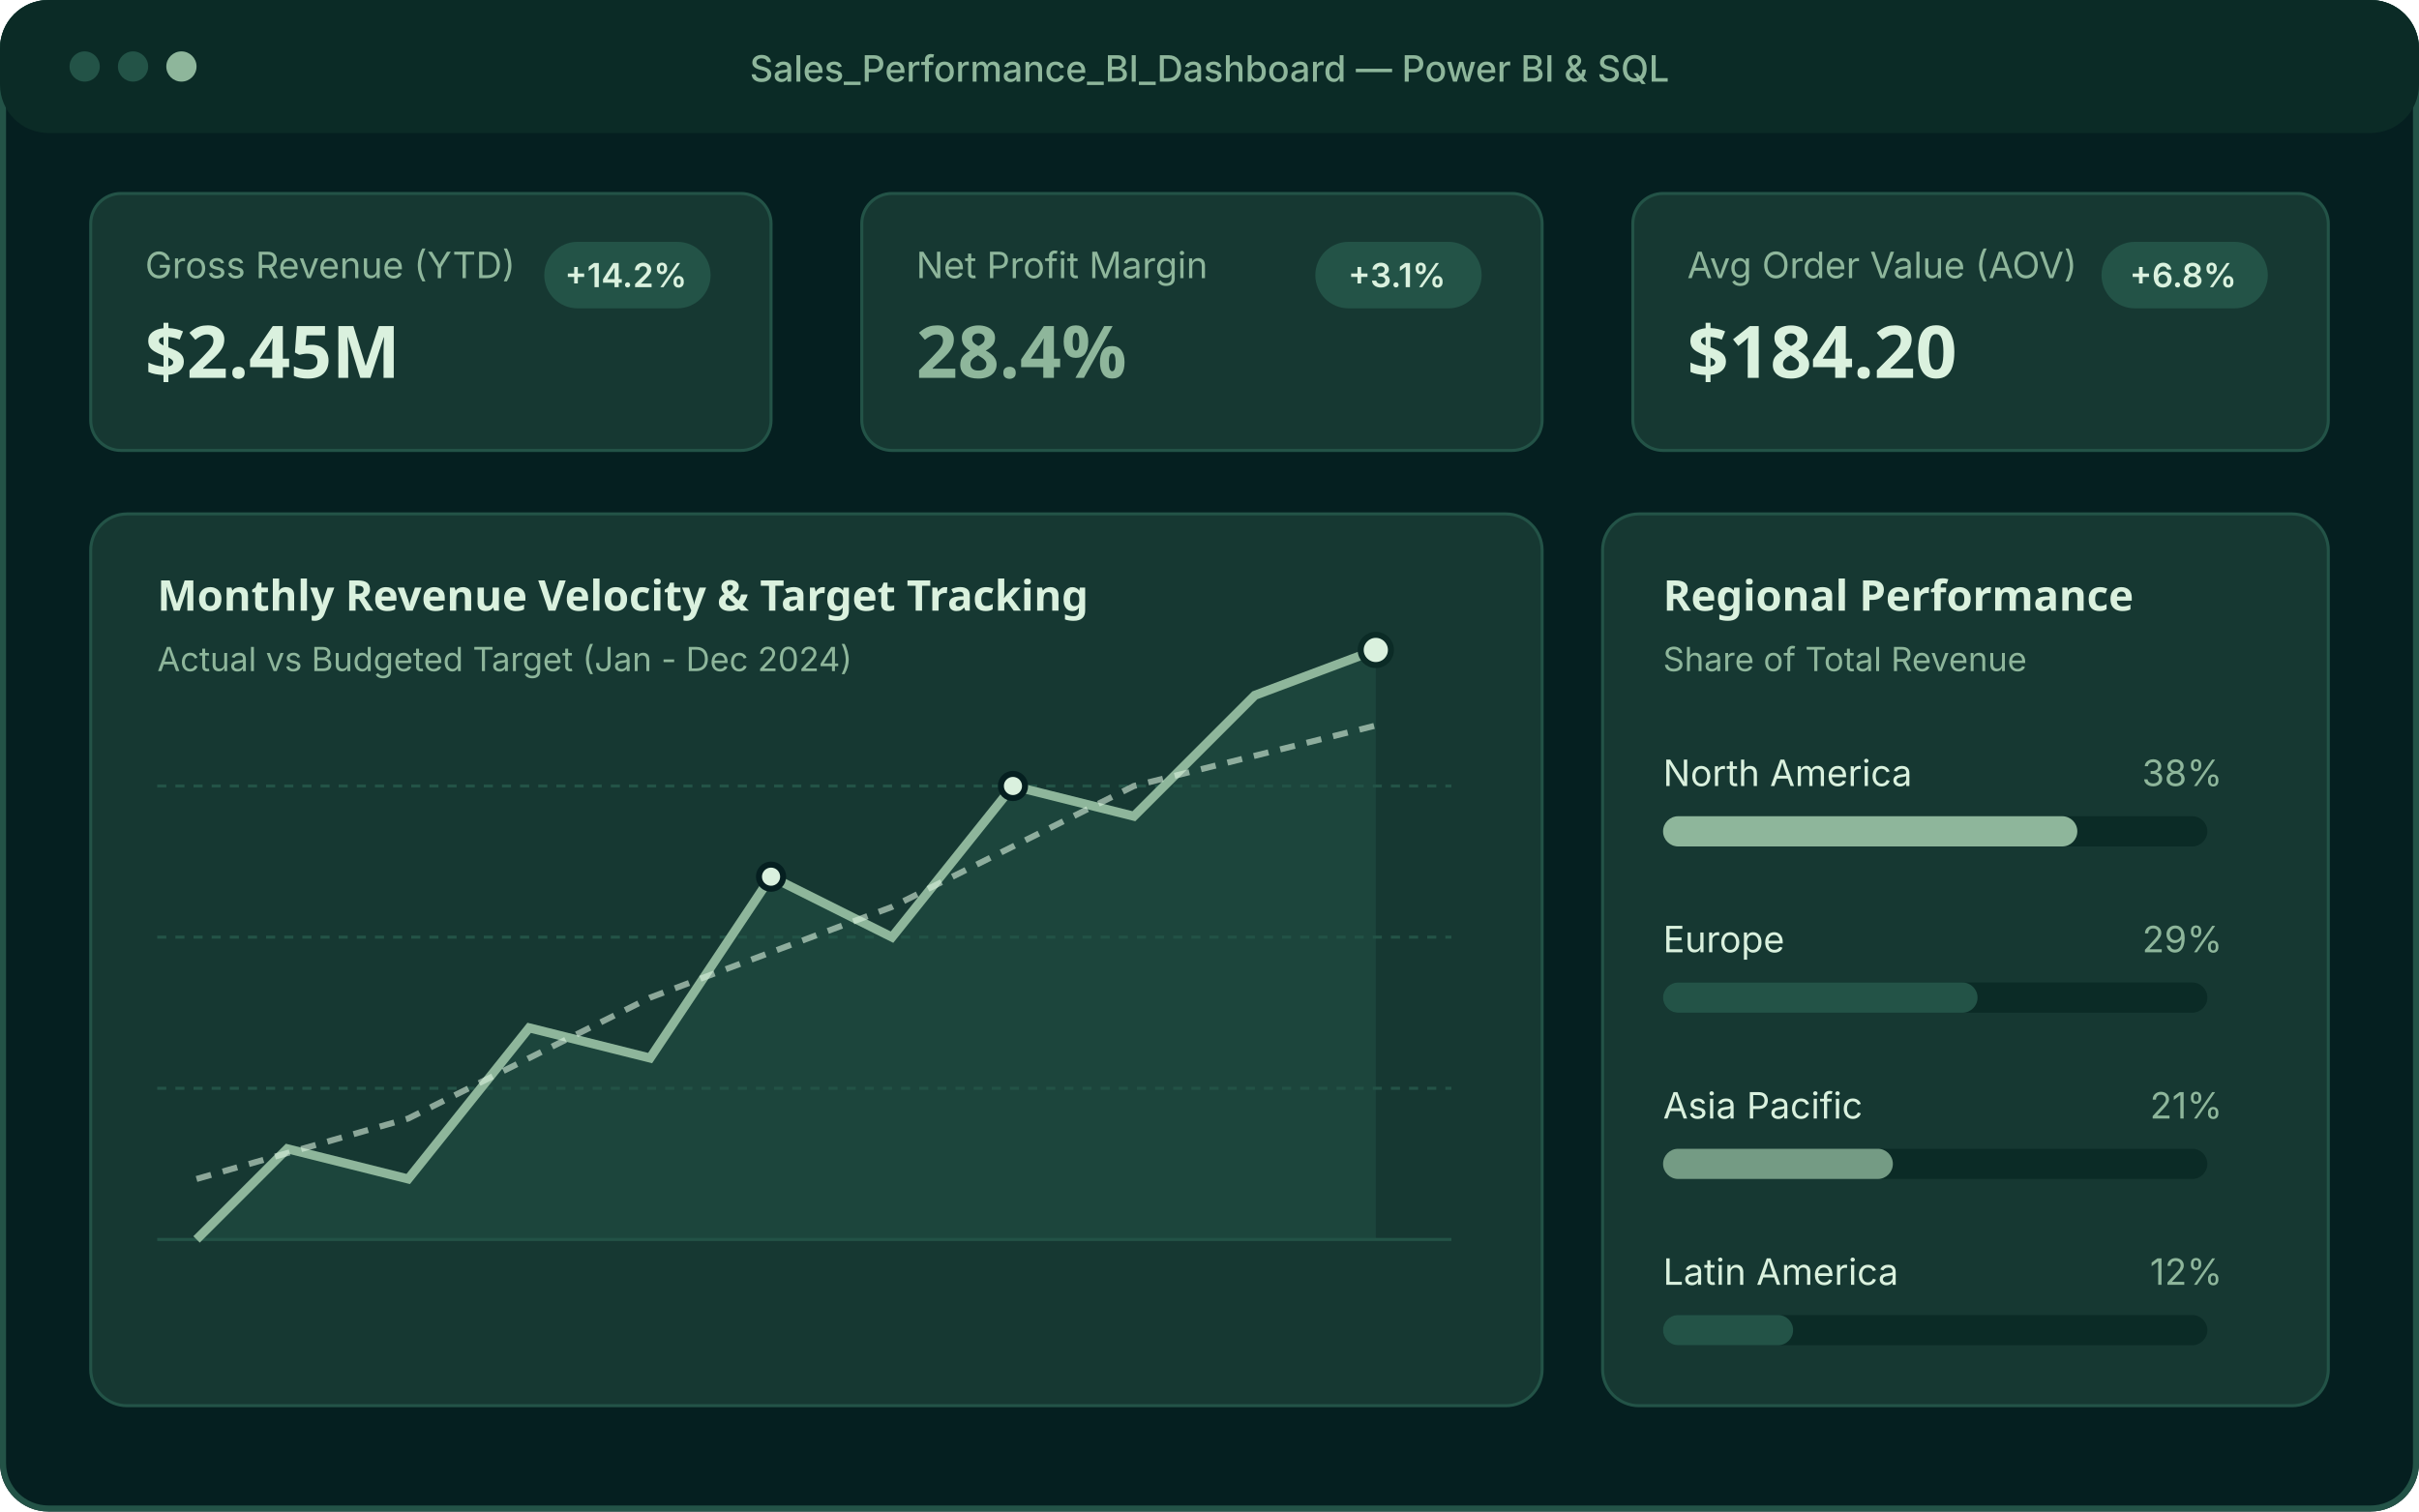
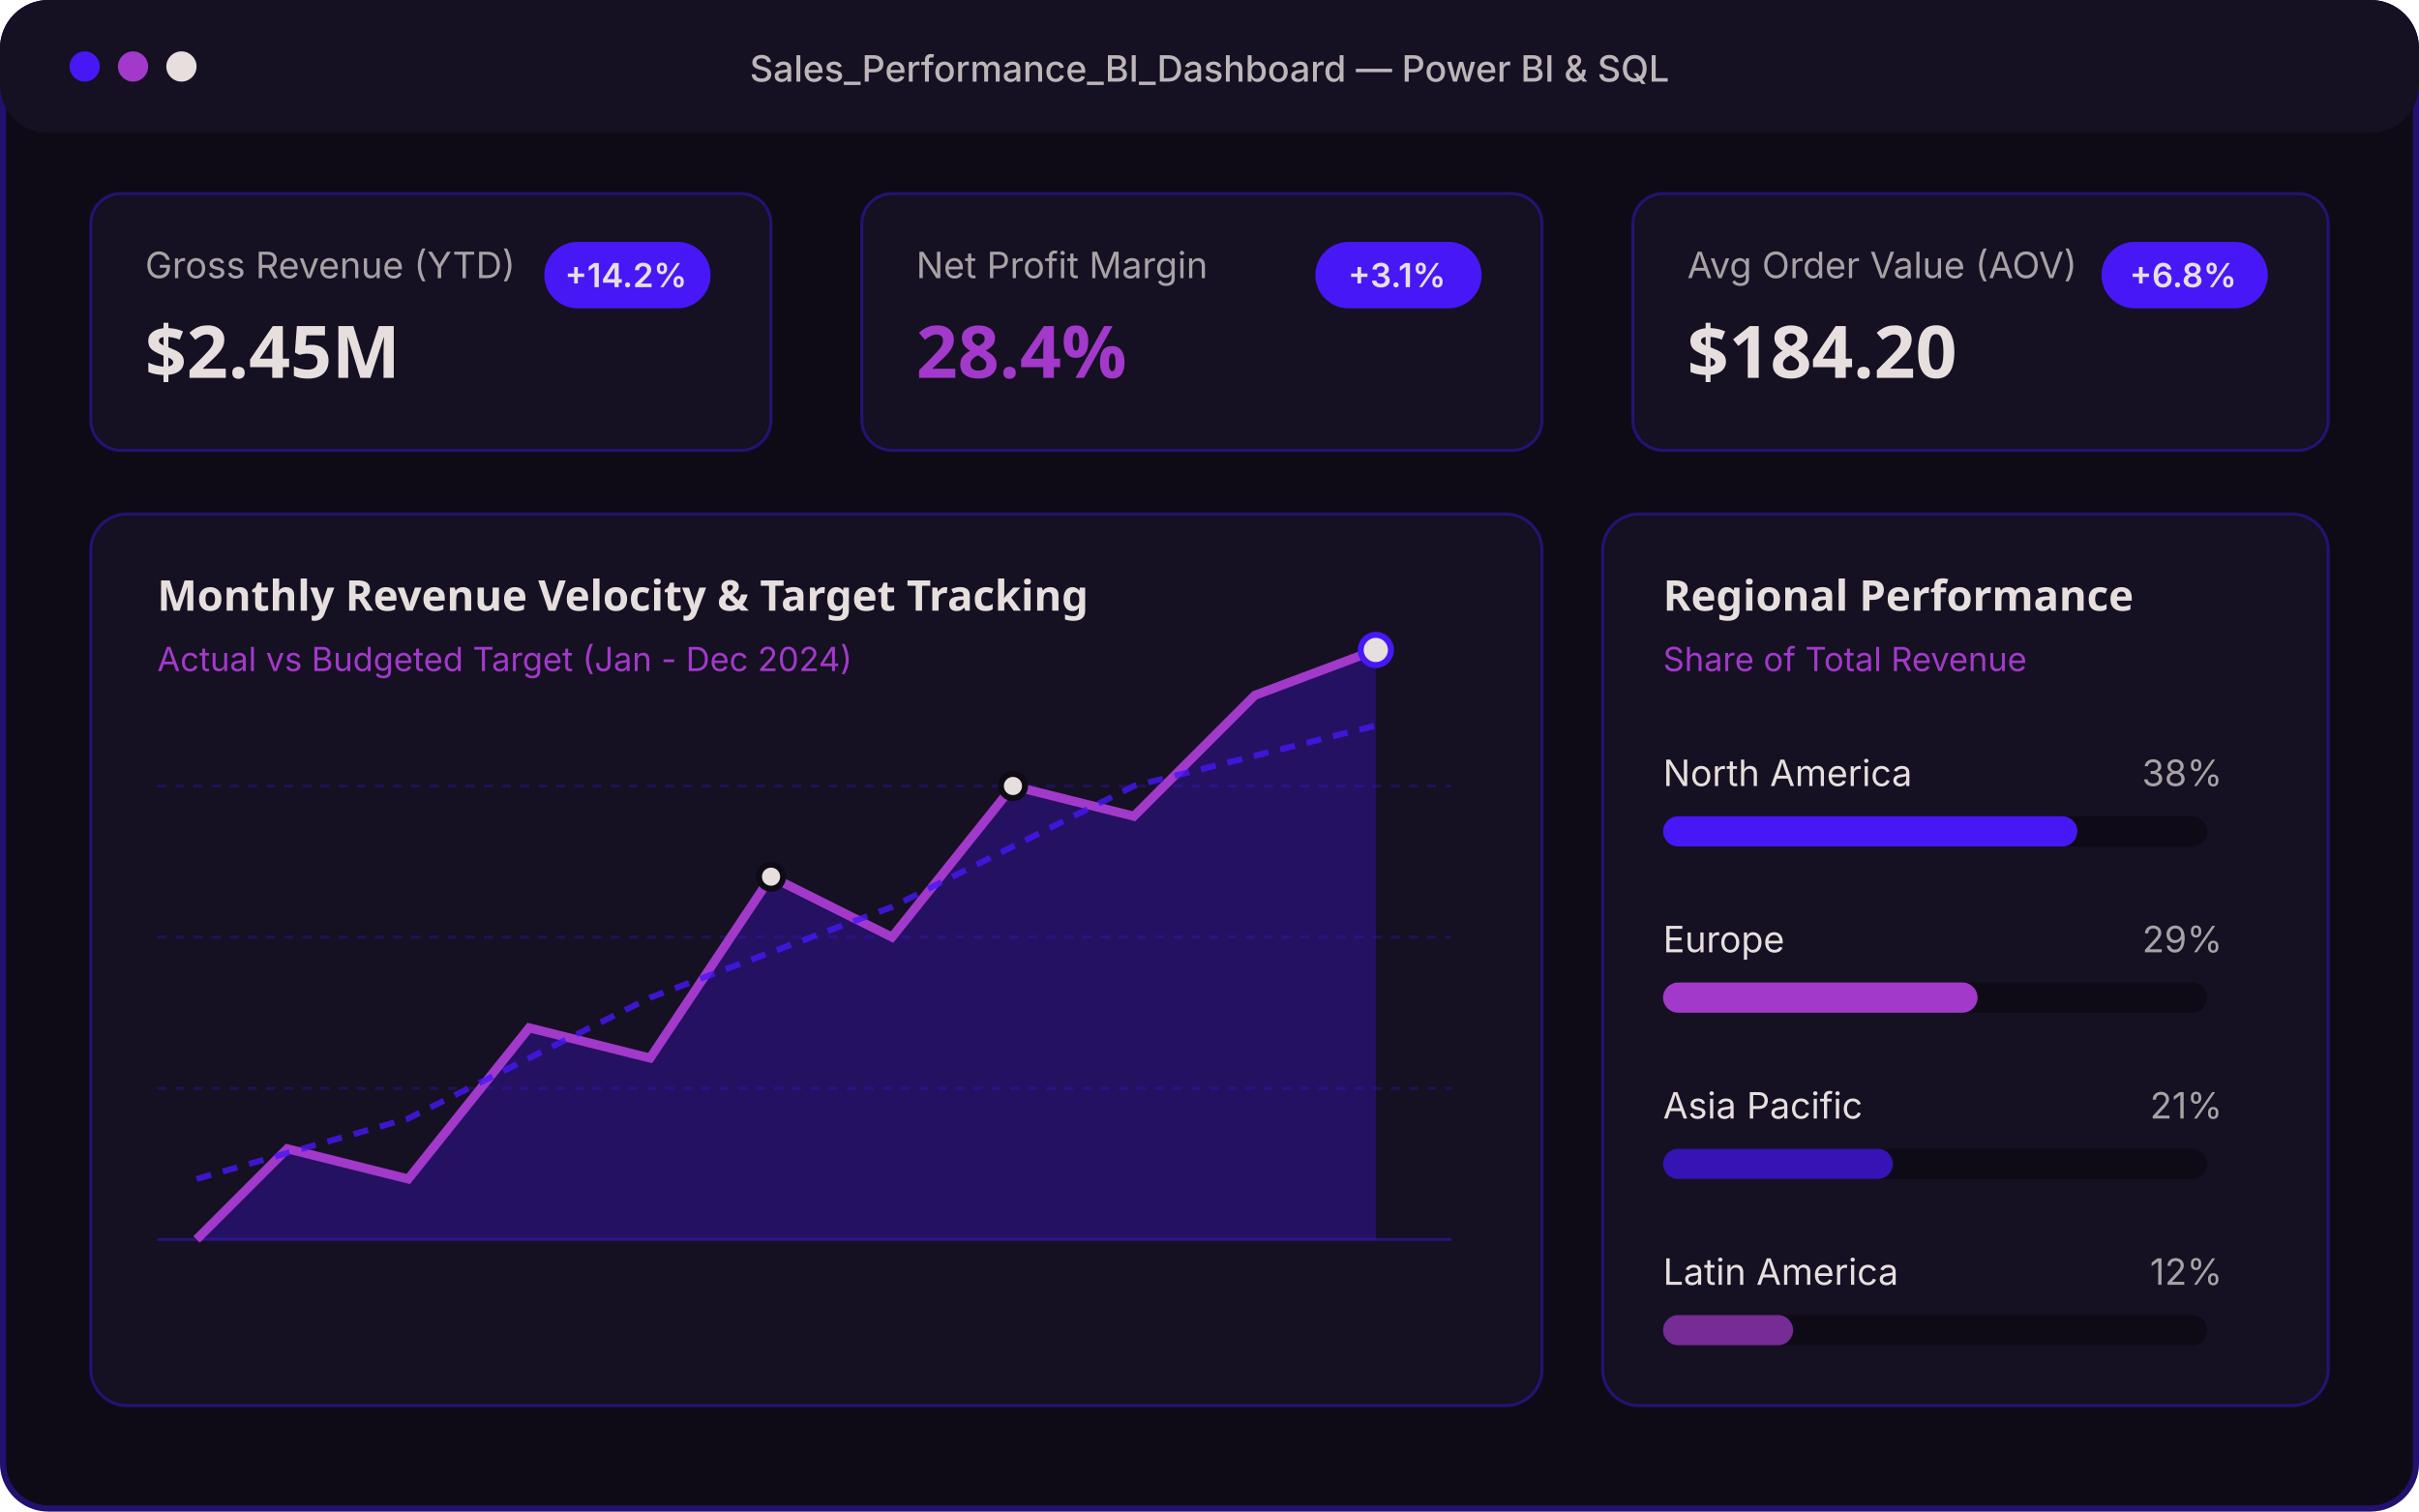
<svg xmlns="http://www.w3.org/2000/svg" viewBox="0 0 800 500" width="800" height="500">
-   <rect width="800" height="500" rx="16" fill="#051F20" />
-   <rect x="1" y="1" width="798" height="498" rx="15" fill="none" stroke="#235347" stroke-width="2" />
-   <rect x="0" y="0" width="800" height="44" rx="16" fill="#0B2B26" />
-   <circle cx="28" cy="22" r="5" fill="#235347" />
-   <circle cx="44" cy="22" r="5" fill="#235347" />
-   <circle cx="60" cy="22" r="5" fill="#8EB69B" />
-   <text x="400" y="27" font-family="'Inter', sans-serif" font-size="12" fill="#8EB69B" text-anchor="middle" font-weight="500">Sales_Performance_BI_Dashboard — Power BI &amp; SQL</text>
-   <rect x="30" y="64" width="225" height="85" rx="10" fill="#163832" stroke="#235347" stroke-width="1" />
-   <text x="48" y="92" font-family="'Inter', sans-serif" font-size="12" fill="#8EB69B">Gross Revenue (YTD)</text>
-   <text x="48" y="125" font-family="'Sora', sans-serif" font-size="24" fill="#DAF1DE" font-weight="700">$2.45M</text>
-   <rect x="180" y="80" width="55" height="22" rx="11" fill="#235347" />
-   <text x="207" y="95" font-family="'Inter', sans-serif" font-size="11" fill="#DAF1DE" text-anchor="middle" font-weight="600">+14.2%</text>
-   <rect x="285" y="64" width="225" height="85" rx="10" fill="#163832" stroke="#235347" stroke-width="1" />
-   <text x="303" y="92" font-family="'Inter', sans-serif" font-size="12" fill="#8EB69B">Net Profit Margin</text>
-   <text x="303" y="125" font-family="'Sora', sans-serif" font-size="24" fill="#8EB69B" font-weight="700">28.4%</text>
-   <rect x="435" y="80" width="55" height="22" rx="11" fill="#235347" />
-   <text x="462" y="95" font-family="'Inter', sans-serif" font-size="11" fill="#DAF1DE" text-anchor="middle" font-weight="600">+3.1%</text>
-   <rect x="540" y="64" width="230" height="85" rx="10" fill="#163832" stroke="#235347" stroke-width="1" />
-   <text x="558" y="92" font-family="'Inter', sans-serif" font-size="12" fill="#8EB69B">Avg Order Value (AOV)</text>
-   <text x="558" y="125" font-family="'Sora', sans-serif" font-size="24" fill="#DAF1DE" font-weight="700">$184.20</text>
-   <rect x="695" y="80" width="55" height="22" rx="11" fill="#235347" />
-   <text x="722" y="95" font-family="'Inter', sans-serif" font-size="11" fill="#DAF1DE" text-anchor="middle" font-weight="600">+6.8%</text>
-   <rect x="30" y="170" width="480" height="295" rx="12" fill="#163832" stroke="#235347" stroke-width="1" />
-   <text x="52" y="202" font-family="'Sora', sans-serif" font-size="14" fill="#DAF1DE" font-weight="600">Monthly Revenue Velocity &amp; Target Tracking</text>
-   <text x="52" y="222" font-family="'Inter', sans-serif" font-size="11" fill="#8EB69B">Actual vs Budgeted Target (Jan - Dec 2024)</text>
-   <line x1="52" y1="260" x2="480" y2="260" stroke="#235347" stroke-dasharray="3 3" />
-   <line x1="52" y1="310" x2="480" y2="310" stroke="#235347" stroke-dasharray="3 3" />
-   <line x1="52" y1="360" x2="480" y2="360" stroke="#235347" stroke-dasharray="3 3" />
-   <line x1="52" y1="410" x2="480" y2="410" stroke="#235347" />
-   <polygon points="65,410 95,380 135,390 175,340 215,350 255,290 295,310 335,260 375,270 415,230 455,215 455,410" fill="#235347" fill-opacity="0.5" />
-   <polyline points="65,410 95,380 135,390 175,340 215,350 255,290 295,310 335,260 375,270 415,230 455,215" fill="none" stroke="#8EB69B" stroke-width="3" />
-   <polyline points="65,390 135,370 215,330 295,300 375,260 455,240" fill="none" stroke="#DAF1DE" stroke-width="2" stroke-dasharray="5 4" opacity="0.6" />
-   <circle cx="255" cy="290" r="4" fill="#DAF1DE" stroke="#051F20" stroke-width="2" />
-   <circle cx="335" cy="260" r="4" fill="#DAF1DE" stroke="#051F20" stroke-width="2" />
-   <circle cx="455" cy="215" r="5" fill="#DAF1DE" stroke="#0B2B26" stroke-width="2" />
-   <rect x="530" y="170" width="240" height="295" rx="12" fill="#163832" stroke="#235347" stroke-width="1" />
-   <text x="550" y="202" font-family="'Sora', sans-serif" font-size="14" fill="#DAF1DE" font-weight="600">Regional Performance</text>
-   <text x="550" y="222" font-family="'Inter', sans-serif" font-size="11" fill="#8EB69B">Share of Total Revenue</text>
-   <text x="550" y="260" font-family="'Inter', sans-serif" font-size="12" fill="#DAF1DE">North America</text>
-   <text x="735" y="260" font-family="'Inter', sans-serif" font-size="12" fill="#8EB69B" text-anchor="end">38%</text>
-   <rect x="550" y="270" width="180" height="10" rx="5" fill="#0B2B26" />
-   <rect x="550" y="270" width="137" height="10" rx="5" fill="#8EB69B" />
-   <text x="550" y="315" font-family="'Inter', sans-serif" font-size="12" fill="#DAF1DE">Europe</text>
-   <text x="735" y="315" font-family="'Inter', sans-serif" font-size="12" fill="#8EB69B" text-anchor="end">29%</text>
-   <rect x="550" y="325" width="180" height="10" rx="5" fill="#0B2B26" />
-   <rect x="550" y="325" width="104" height="10" rx="5" fill="#235347" />
-   <text x="550" y="370" font-family="'Inter', sans-serif" font-size="12" fill="#DAF1DE">Asia Pacific</text>
-   <text x="735" y="370" font-family="'Inter', sans-serif" font-size="12" fill="#8EB69B" text-anchor="end">21%</text>
-   <rect x="550" y="380" width="180" height="10" rx="5" fill="#0B2B26" />
-   <rect x="550" y="380" width="76" height="10" rx="5" fill="#8EB69B" opacity="0.8" />
-   <text x="550" y="425" font-family="'Inter', sans-serif" font-size="12" fill="#DAF1DE">Latin America</text>
-   <text x="735" y="425" font-family="'Inter', sans-serif" font-size="12" fill="#8EB69B" text-anchor="end">12%</text>
-   <rect x="550" y="435" width="180" height="10" rx="5" fill="#0B2B26" />
-   <rect x="550" y="435" width="43" height="10" rx="5" fill="#235347" />
+   <rect width="800" height="500" rx="16" fill="#0E0B16" />
+   <rect x="1" y="1" width="798" height="498" rx="15" fill="none" stroke="#4717F6" stroke-width="2" stroke-opacity="0.4" />
+   <rect x="0" y="0" width="800" height="44" rx="16" fill="#151022" />
+   <circle cx="28" cy="22" r="5" fill="#4717F6" />
+   <circle cx="44" cy="22" r="5" fill="#A239CA" />
+   <circle cx="60" cy="22" r="5" fill="#E7DFDD" />
+   <text x="400" y="27" font-family="'Inter', sans-serif" font-size="12" fill="#E7DFDD" opacity="0.8" text-anchor="middle" font-weight="500">Sales_Performance_BI_Dashboard — Power BI &amp; SQL</text>
+   <rect x="30" y="64" width="225" height="85" rx="10" fill="#151022" stroke="#4717F6" stroke-width="1" stroke-opacity="0.4" />
+   <text x="48" y="92" font-family="'Inter', sans-serif" font-size="12" fill="#E7DFDD" opacity="0.7">Gross Revenue (YTD)</text>
+   <text x="48" y="125" font-family="'Sora', sans-serif" font-size="24" fill="#E7DFDD" font-weight="700">$2.45M</text>
+   <rect x="180" y="80" width="55" height="22" rx="11" fill="#4717F6" />
+   <text x="207" y="95" font-family="'Inter', sans-serif" font-size="11" fill="#E7DFDD" text-anchor="middle" font-weight="600">+14.2%</text>
+   <rect x="285" y="64" width="225" height="85" rx="10" fill="#151022" stroke="#4717F6" stroke-width="1" stroke-opacity="0.4" />
+   <text x="303" y="92" font-family="'Inter', sans-serif" font-size="12" fill="#E7DFDD" opacity="0.7">Net Profit Margin</text>
+   <text x="303" y="125" font-family="'Sora', sans-serif" font-size="24" fill="#A239CA" font-weight="700">28.4%</text>
+   <rect x="435" y="80" width="55" height="22" rx="11" fill="#4717F6" />
+   <text x="462" y="95" font-family="'Inter', sans-serif" font-size="11" fill="#E7DFDD" text-anchor="middle" font-weight="600">+3.1%</text>
+   <rect x="540" y="64" width="230" height="85" rx="10" fill="#151022" stroke="#4717F6" stroke-width="1" stroke-opacity="0.4" />
+   <text x="558" y="92" font-family="'Inter', sans-serif" font-size="12" fill="#E7DFDD" opacity="0.7">Avg Order Value (AOV)</text>
+   <text x="558" y="125" font-family="'Sora', sans-serif" font-size="24" fill="#E7DFDD" font-weight="700">$184.20</text>
+   <rect x="695" y="80" width="55" height="22" rx="11" fill="#4717F6" />
+   <text x="722" y="95" font-family="'Inter', sans-serif" font-size="11" fill="#E7DFDD" text-anchor="middle" font-weight="600">+6.8%</text>
+   <rect x="30" y="170" width="480" height="295" rx="12" fill="#151022" stroke="#4717F6" stroke-width="1" stroke-opacity="0.4" />
+   <text x="52" y="202" font-family="'Sora', sans-serif" font-size="14" fill="#E7DFDD" font-weight="600">Monthly Revenue Velocity &amp; Target Tracking</text>
+   <text x="52" y="222" font-family="'Inter', sans-serif" font-size="11" fill="#A239CA">Actual vs Budgeted Target (Jan - Dec 2024)</text>
+   <line x1="52" y1="260" x2="480" y2="260" stroke="#4717F6" stroke-opacity="0.25" stroke-dasharray="3 3" />
+   <line x1="52" y1="310" x2="480" y2="310" stroke="#4717F6" stroke-opacity="0.25" stroke-dasharray="3 3" />
+   <line x1="52" y1="360" x2="480" y2="360" stroke="#4717F6" stroke-opacity="0.25" stroke-dasharray="3 3" />
+   <line x1="52" y1="410" x2="480" y2="410" stroke="#4717F6" stroke-opacity="0.4" />
+   <polygon points="65,410 95,380 135,390 175,340 215,350 255,290 295,310 335,260 375,270 415,230 455,215 455,410" fill="#4717F6" fill-opacity="0.3" />
+   <polyline points="65,410 95,380 135,390 175,340 215,350 255,290 295,310 335,260 375,270 415,230 455,215" fill="none" stroke="#A239CA" stroke-width="3" />
+   <polyline points="65,390 135,370 215,330 295,300 375,260 455,240" fill="none" stroke="#4717F6" stroke-width="2" stroke-dasharray="5 4" opacity="0.8" />
+   <circle cx="255" cy="290" r="4" fill="#E7DFDD" stroke="#0E0B16" stroke-width="2" />
+   <circle cx="335" cy="260" r="4" fill="#E7DFDD" stroke="#0E0B16" stroke-width="2" />
+   <circle cx="455" cy="215" r="5" fill="#E7DFDD" stroke="#4717F6" stroke-width="2" />
+   <rect x="530" y="170" width="240" height="295" rx="12" fill="#151022" stroke="#4717F6" stroke-width="1" stroke-opacity="0.4" />
+   <text x="550" y="202" font-family="'Sora', sans-serif" font-size="14" fill="#E7DFDD" font-weight="600">Regional Performance</text>
+   <text x="550" y="222" font-family="'Inter', sans-serif" font-size="11" fill="#A239CA">Share of Total Revenue</text>
+   <text x="550" y="260" font-family="'Inter', sans-serif" font-size="12" fill="#E7DFDD">North America</text>
+   <text x="735" y="260" font-family="'Inter', sans-serif" font-size="12" fill="#E7DFDD" opacity="0.7" text-anchor="end">38%</text>
+   <rect x="550" y="270" width="180" height="10" rx="5" fill="#0E0B16" />
+   <rect x="550" y="270" width="137" height="10" rx="5" fill="#4717F6" />
+   <text x="550" y="315" font-family="'Inter', sans-serif" font-size="12" fill="#E7DFDD">Europe</text>
+   <text x="735" y="315" font-family="'Inter', sans-serif" font-size="12" fill="#E7DFDD" opacity="0.7" text-anchor="end">29%</text>
+   <rect x="550" y="325" width="180" height="10" rx="5" fill="#0E0B16" />
+   <rect x="550" y="325" width="104" height="10" rx="5" fill="#A239CA" />
+   <text x="550" y="370" font-family="'Inter', sans-serif" font-size="12" fill="#E7DFDD">Asia Pacific</text>
+   <text x="735" y="370" font-family="'Inter', sans-serif" font-size="12" fill="#E7DFDD" opacity="0.7" text-anchor="end">21%</text>
+   <rect x="550" y="380" width="180" height="10" rx="5" fill="#0E0B16" />
+   <rect x="550" y="380" width="76" height="10" rx="5" fill="#4717F6" opacity="0.7" />
+   <text x="550" y="425" font-family="'Inter', sans-serif" font-size="12" fill="#E7DFDD">Latin America</text>
+   <text x="735" y="425" font-family="'Inter', sans-serif" font-size="12" fill="#E7DFDD" opacity="0.7" text-anchor="end">12%</text>
+   <rect x="550" y="435" width="180" height="10" rx="5" fill="#0E0B16" />
+   <rect x="550" y="435" width="43" height="10" rx="5" fill="#A239CA" opacity="0.7" />
</svg>
